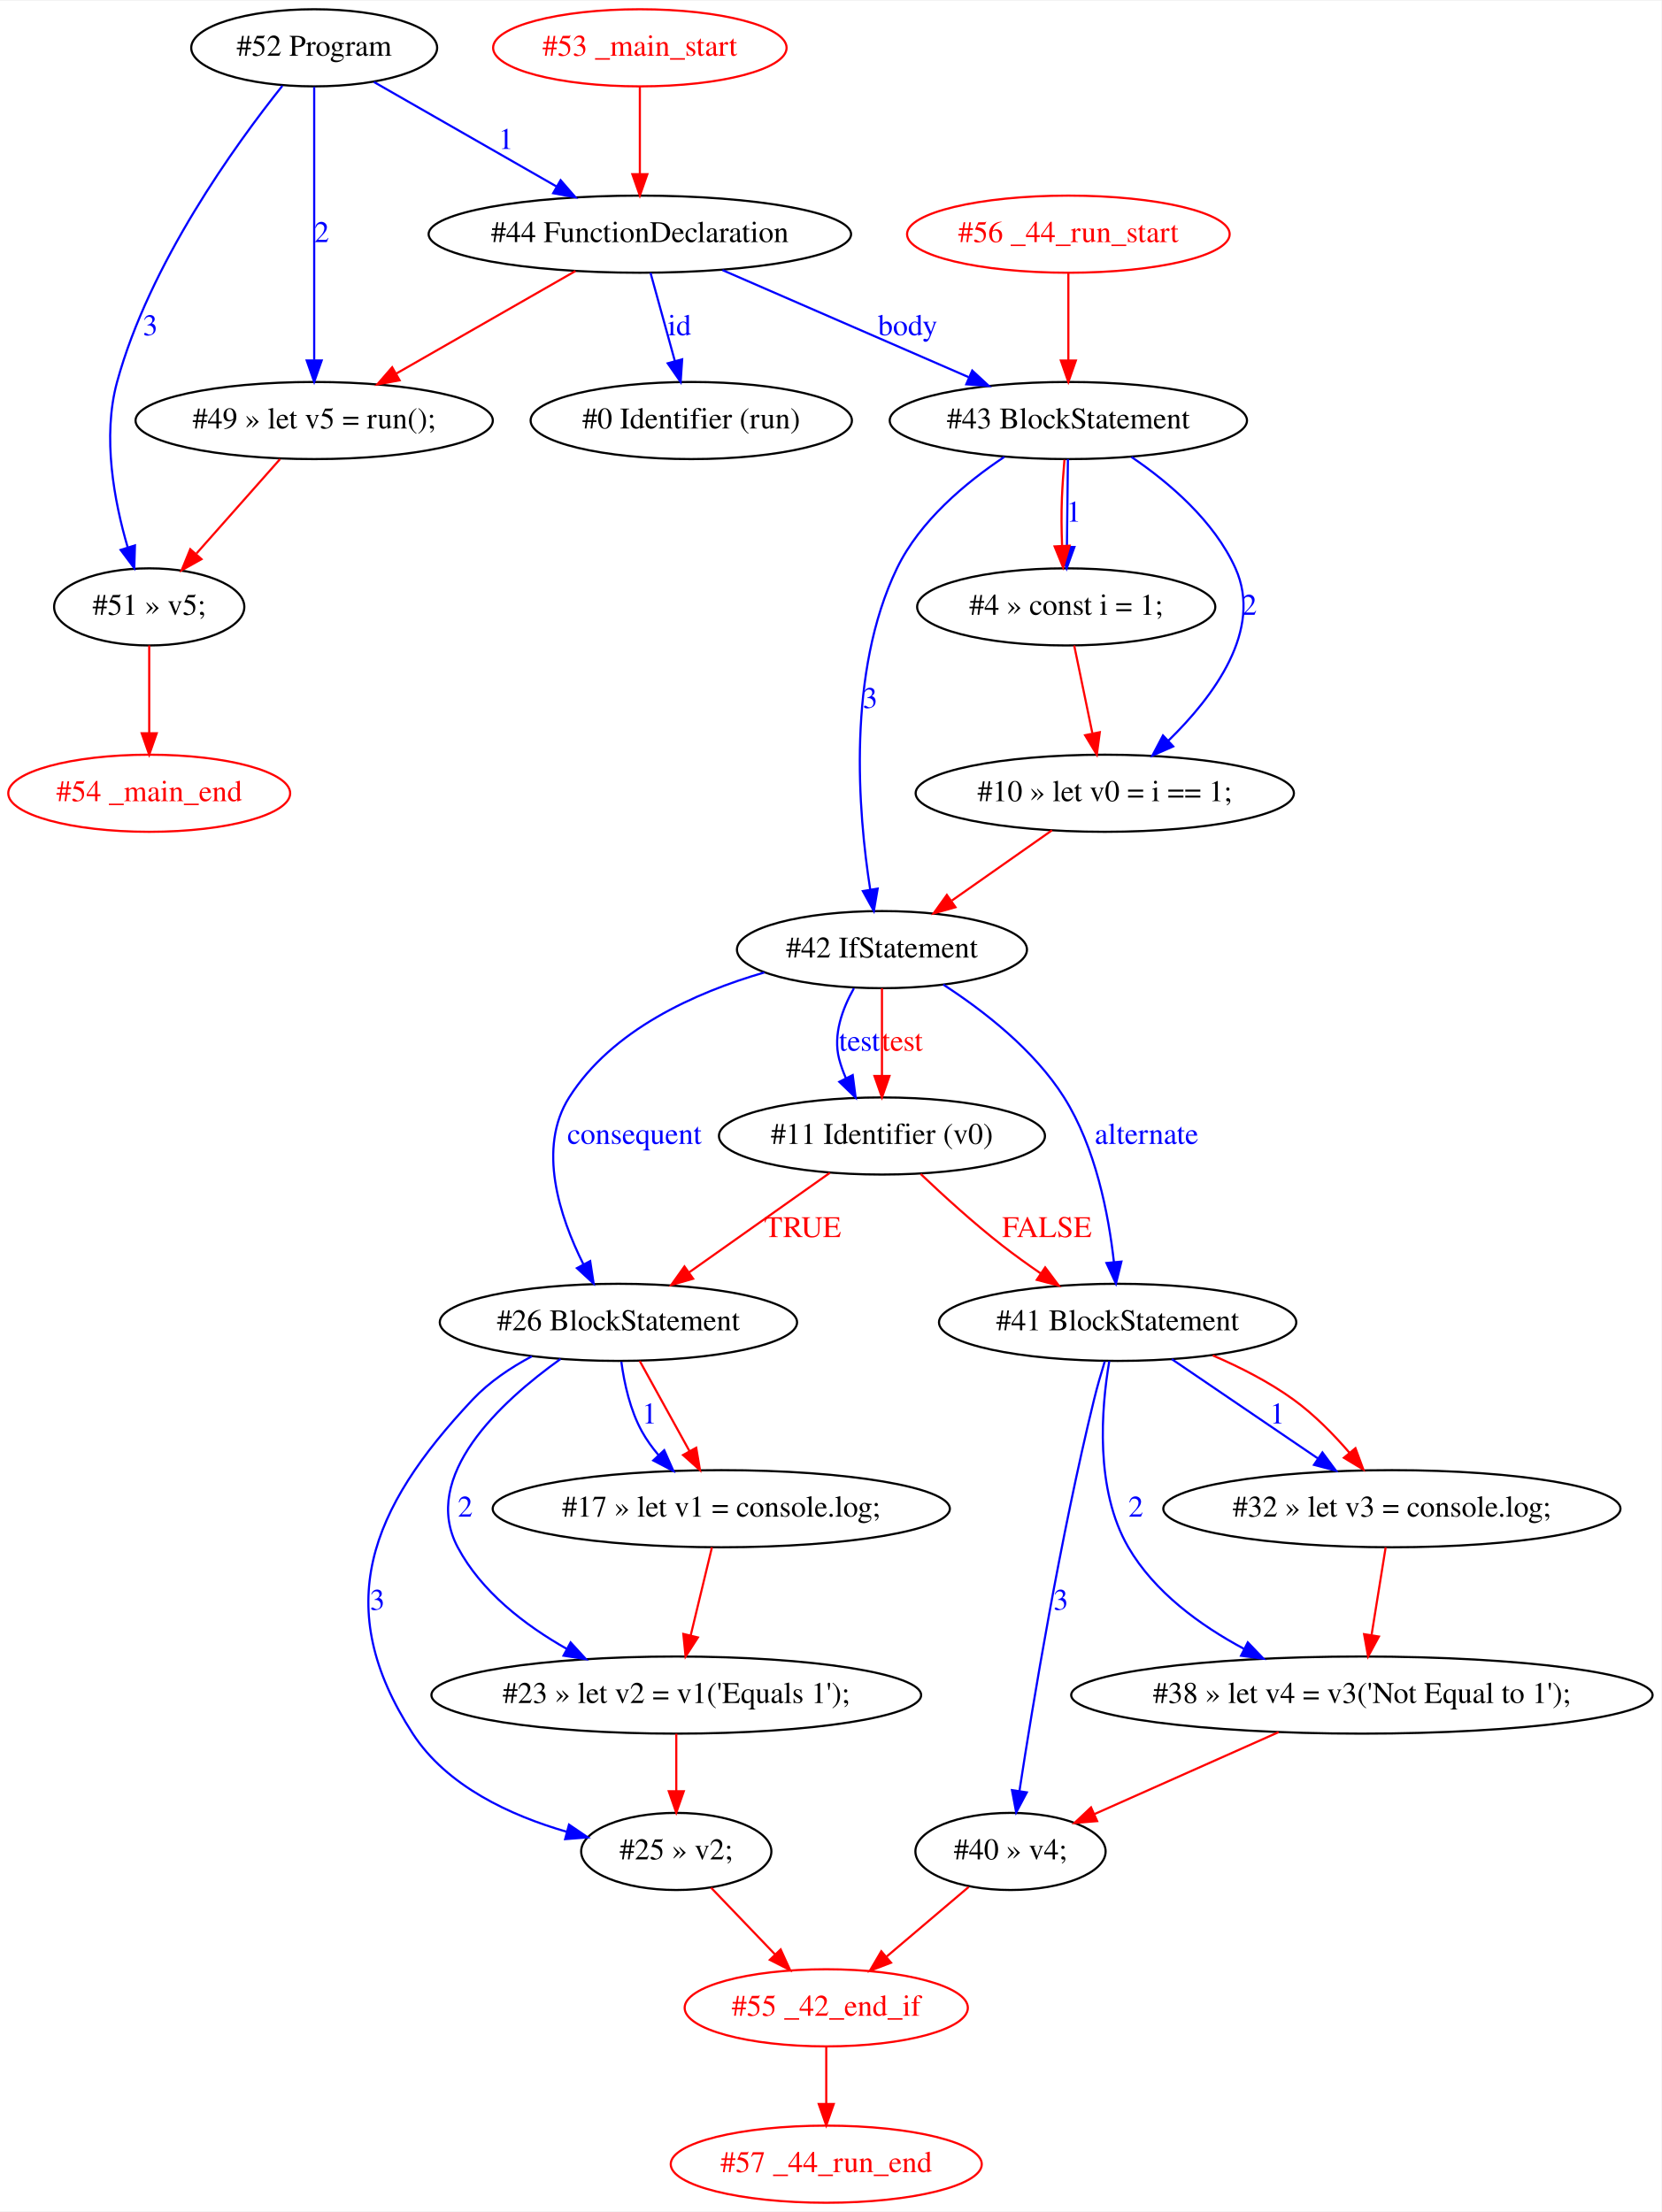
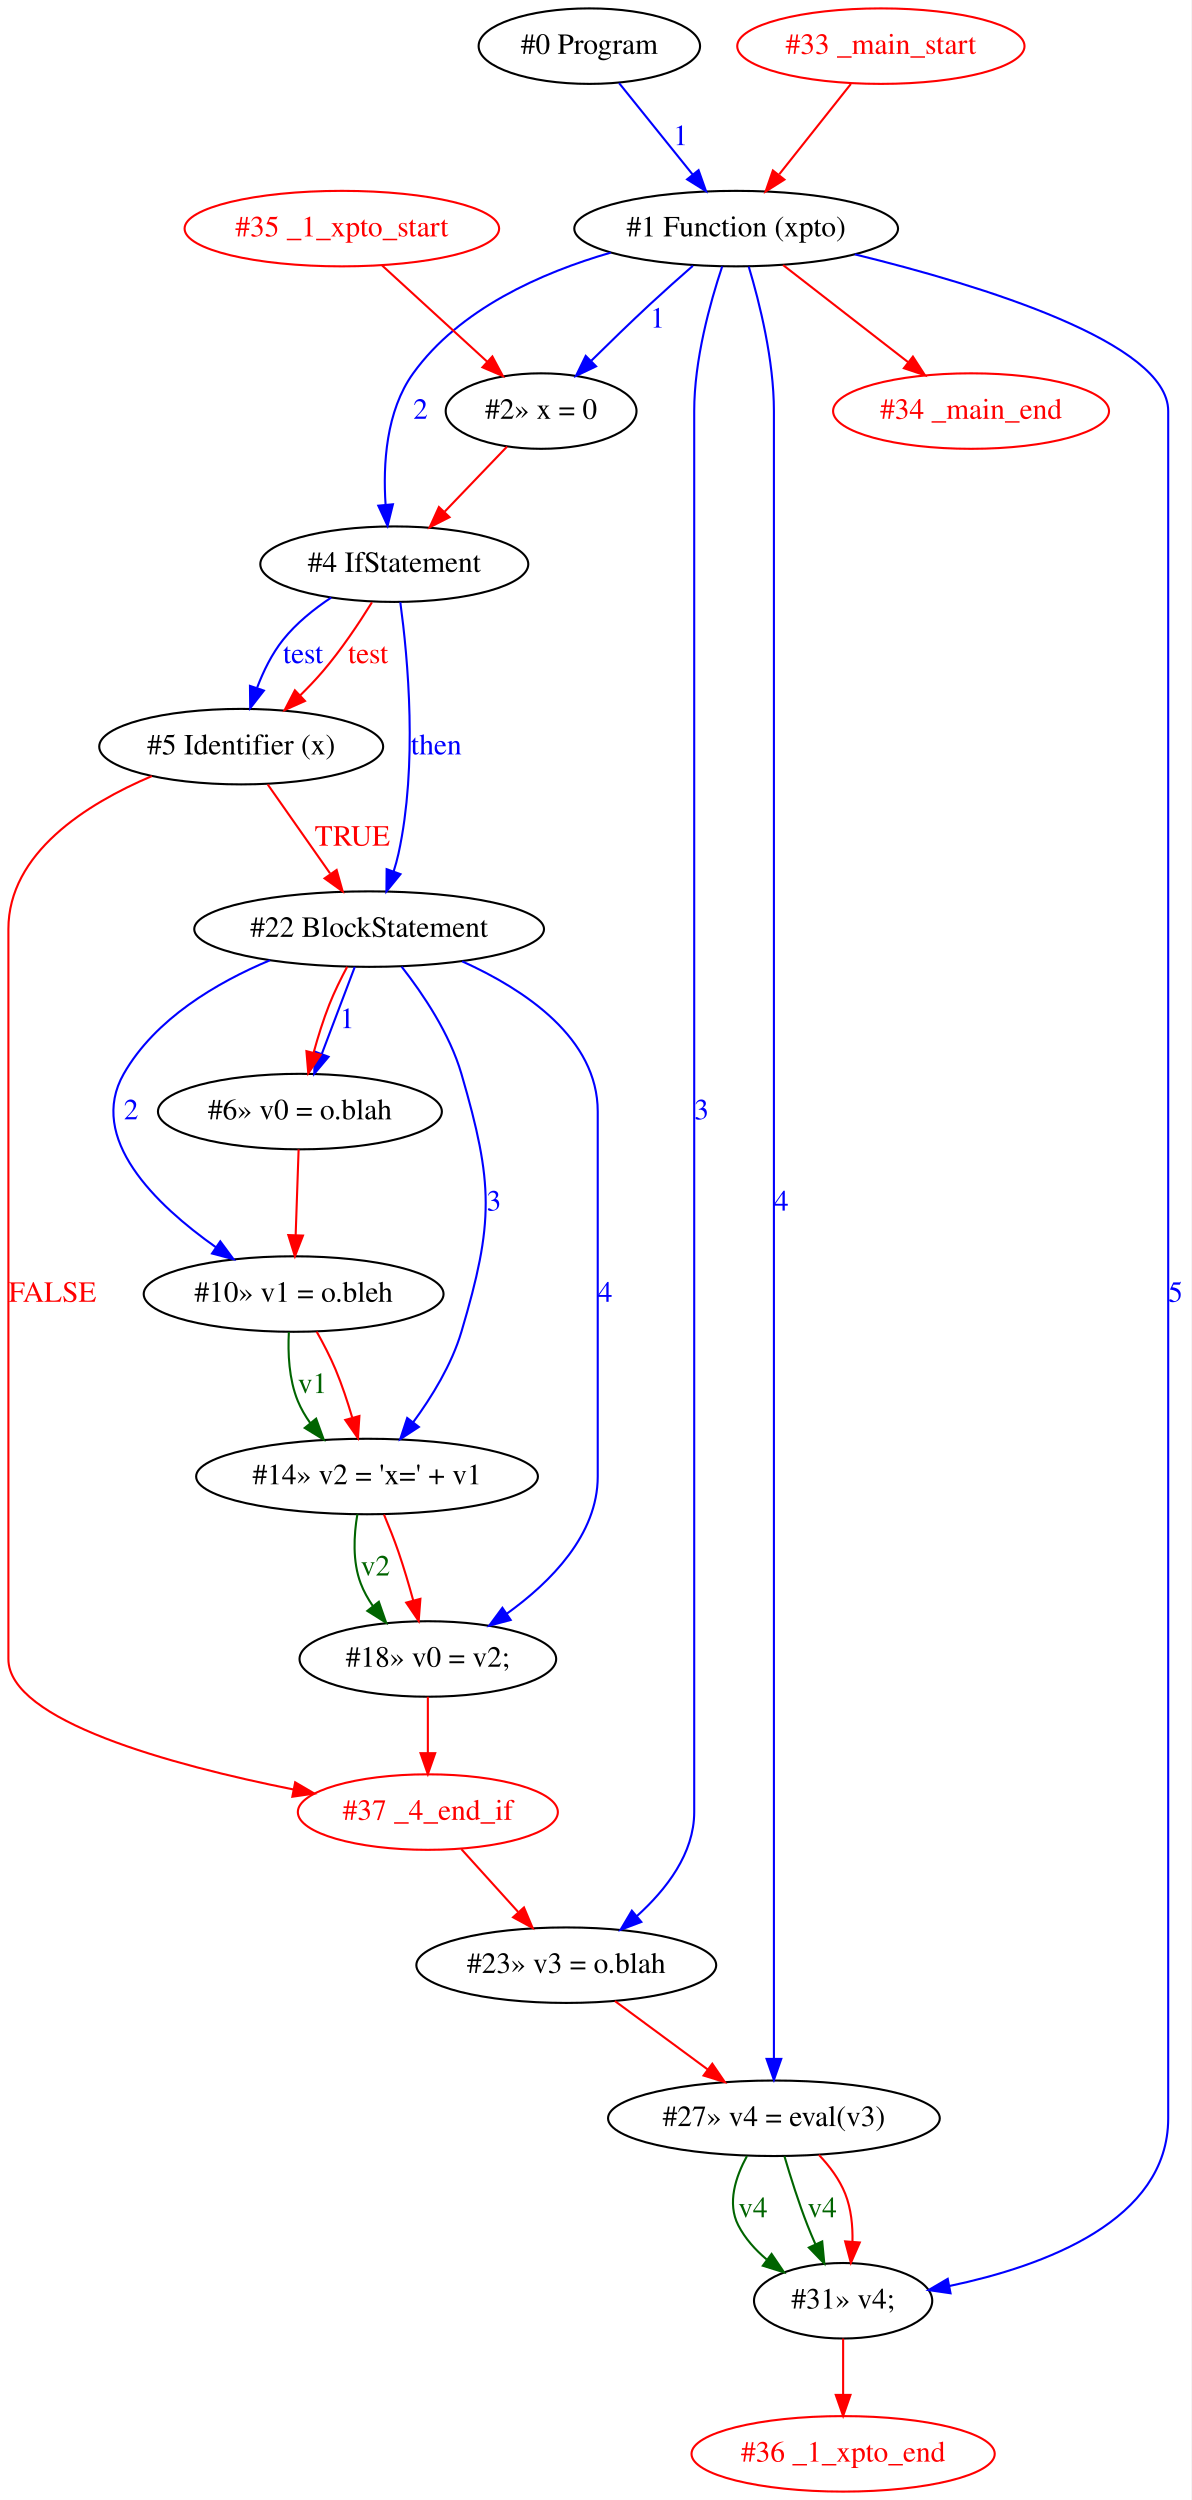
- <svg xmlns="http://www.w3.org/2000/svg" width="775pt" height="1032pt" viewBox="0.00 0.00 775.48 1032.00">
-   <g id="graph0" class="graph" transform="scale(1 1) rotate(0) translate(4 1028)">
-     <polygon fill="#ffffff" stroke="transparent" points="-4,4 -4,-1028 771.482,-1028 771.482,4 -4,4" />
+ <svg xmlns="http://www.w3.org/2000/svg" width="568pt" height="1192pt" viewBox="0.00 0.00 568.00 1192.00">
+   <g id="graph0" class="graph" transform="scale(1 1) rotate(0) translate(4 1188)">
+     <polygon fill="#ffffff" stroke="transparent" points="-4,4 -4,-1188 564,-1188 564,4 -4,4" />
    <g id="node1" class="node">
-       <ellipse fill="none" stroke="#000000" cx="142.644" cy="-1006" rx="57.391" ry="18" />
-       <text text-anchor="middle" x="142.644" y="-1002.3" font-family="Times,serif" font-size="14.00" fill="#000000">#52 Program</text>
+       <ellipse fill="none" stroke="#000000" cx="277" cy="-1166" rx="52.791" ry="18" />
+       <text text-anchor="middle" x="277" y="-1162.3" font-family="Times,serif" font-size="14.00" fill="#000000">#0 Program</text>
    </g>
    <g id="node2" class="node">
-       <ellipse fill="none" stroke="#000000" cx="294.644" cy="-919" rx="98.583" ry="18" />
-       <text text-anchor="middle" x="294.644" y="-915.3" font-family="Times,serif" font-size="14.00" fill="#000000">#44 FunctionDeclaration</text>
+       <ellipse fill="none" stroke="#000000" cx="347" cy="-1079" rx="77.187" ry="18" />
+       <text text-anchor="middle" x="347" y="-1075.3" font-family="Times,serif" font-size="14.00" fill="#000000">#1 Function (xpto)</text>
    </g>
    <g id="edge1" class="edge">
-       <path fill="none" stroke="#0000ff" d="M170.523,-990.043C194.471,-976.336 229.246,-956.432 255.899,-941.176" />
-       <polygon fill="#0000ff" stroke="#0000ff" points="257.659,-944.202 264.6,-936.197 254.182,-938.126 257.659,-944.202" />
-       <text text-anchor="middle" x="232.144" y="-958.8" font-family="Times,serif" font-size="14.00" fill="#0000ff">1</text>
+       <path fill="none" stroke="#0000ff" d="M291.166,-1148.394C301.251,-1135.86 314.965,-1118.815 326.278,-1104.755" />
+       <polygon fill="#0000ff" stroke="#0000ff" points="329.073,-1106.863 332.615,-1096.878 323.62,-1102.475 329.073,-1106.863" />
+       <text text-anchor="middle" x="320.5" y="-1118.8" font-family="Times,serif" font-size="14.00" fill="#0000ff">1</text>
+     </g>
+     <g id="node5" class="node">
+       <ellipse fill="none" stroke="#000000" cx="254" cy="-992" rx="45.492" ry="18" />
+       <text text-anchor="middle" x="254" y="-988.3" font-family="Times,serif" font-size="14.00" fill="#000000">#2» x = 0</text>
+     </g>
+     <g id="edge4" class="edge">
+       <path fill="none" stroke="#0000ff" d="M326.365,-1061.274C319.788,-1055.52 312.526,-1049.057 306,-1043 296.681,-1034.351 286.661,-1024.629 277.927,-1016.01" />
+       <polygon fill="#0000ff" stroke="#0000ff" points="280.199,-1013.333 270.634,-1008.775 275.269,-1018.303 280.199,-1013.333" />
+       <text text-anchor="middle" x="309.5" y="-1031.8" font-family="Times,serif" font-size="14.00" fill="#0000ff">1</text>
+     </g>
+     <g id="node6" class="node">
+       <ellipse fill="none" stroke="#000000" cx="184" cy="-919" rx="63.889" ry="18" />
+       <text text-anchor="middle" x="184" y="-915.3" font-family="Times,serif" font-size="14.00" fill="#000000">#4 IfStatement</text>
+     </g>
+     <g id="edge5" class="edge">
+       <path fill="none" stroke="#0000ff" d="M287.208,-1067.548C254.016,-1057.95 215.084,-1040.669 193,-1010 180.085,-992.064 178.555,-966.723 179.847,-947.336" />
+       <polygon fill="#0000ff" stroke="#0000ff" points="183.343,-947.548 180.801,-937.263 176.374,-946.889 183.343,-947.548" />
+       <text text-anchor="middle" x="196.5" y="-988.3" font-family="Times,serif" font-size="14.00" fill="#0000ff">2</text>
+     </g>
+     <g id="node7" class="node">
+       <ellipse fill="none" stroke="#000000" cx="266" cy="-251" rx="71.487" ry="18" />
+       <text text-anchor="middle" x="266" y="-247.3" font-family="Times,serif" font-size="14.00" fill="#000000">#23» v3 = o.blah</text>
+     </g>
+     <g id="edge6" class="edge">
+       <path fill="none" stroke="#0000ff" d="M340.34,-1060.947C334.522,-1043.541 327,-1016.332 327,-992 327,-992 327,-992 327,-324 327,-304.351 313.826,-287.199 299.723,-274.467" />
+       <polygon fill="#0000ff" stroke="#0000ff" points="301.775,-271.62 291.87,-267.861 297.269,-276.976 301.775,-271.62" />
+       <text text-anchor="middle" x="330.5" y="-654.3" font-family="Times,serif" font-size="14.00" fill="#0000ff">3</text>
+     </g>
+     <g id="node8" class="node">
+       <ellipse fill="none" stroke="#000000" cx="365" cy="-178" rx="79.087" ry="18" />
+       <text text-anchor="middle" x="365" y="-174.3" font-family="Times,serif" font-size="14.00" fill="#000000">#27» v4 = eval(v3)</text>
+     </g>
+     <g id="edge7" class="edge">
+       <path fill="none" stroke="#0000ff" d="M352.994,-1060.895C358.23,-1043.451 365,-1016.216 365,-992 365,-992 365,-992 365,-251 365,-236.3 365,-219.934 365,-206.43" />
+       <polygon fill="#0000ff" stroke="#0000ff" points="368.5,-206.3 365,-196.3 361.5,-206.3 368.5,-206.3" />
+       <text text-anchor="middle" x="368.5" y="-610.8" font-family="Times,serif" font-size="14.00" fill="#0000ff">4</text>
+     </g>
+     <g id="node9" class="node">
+       <ellipse fill="none" stroke="#000000" cx="398" cy="-91" rx="42.494" ry="18" />
+       <text text-anchor="middle" x="398" y="-87.3" font-family="Times,serif" font-size="14.00" fill="#000000">#31» v4;</text>
+     </g>
+     <g id="edge8" class="edge">
+       <path fill="none" stroke="#0000ff" d="M403.563,-1066.721C464.547,-1051.807 553,-1024.562 553,-992 553,-992 553,-992 553,-178 553,-129.228 493.922,-107.517 448.713,-98.043" />
+       <polygon fill="#0000ff" stroke="#0000ff" points="449.209,-94.574 438.724,-96.097 447.87,-101.445 449.209,-94.574" />
+       <text text-anchor="middle" x="556.5" y="-567.3" font-family="Times,serif" font-size="14.00" fill="#0000ff">5</text>
+     </g>
+     <g id="node10" class="node">
+       <ellipse fill="none" stroke="#ff0000" cx="459" cy="-992" rx="65.789" ry="18" />
+       <text text-anchor="middle" x="459" y="-988.3" font-family="Times,serif" font-size="14.00" fill="#ff0000">#34 _main_end</text>
+     </g>
+     <g id="edge9" class="edge">
+       <path fill="none" stroke="#ff0000" d="M369.396,-1061.603C386.523,-1048.299 410.305,-1029.826 429.064,-1015.254" />
+       <polygon fill="#ff0000" stroke="#ff0000" points="431.275,-1017.969 437.025,-1009.07 426.98,-1012.441 431.275,-1017.969" />
    </g>
    <g id="node3" class="node">
-       <ellipse fill="none" stroke="#000000" cx="142.644" cy="-832" rx="83.386" ry="18" />
-       <text text-anchor="middle" x="142.644" y="-828.3" font-family="Times,serif" font-size="14.00" fill="#000000">#49 » let v5 = run();</text>
+       <ellipse fill="none" stroke="#ff0000" cx="416" cy="-1166" rx="68.489" ry="18" />
+       <text text-anchor="middle" x="416" y="-1162.3" font-family="Times,serif" font-size="14.00" fill="#ff0000">#33 _main_start</text>
    </g>
    <g id="edge2" class="edge">
-       <path fill="none" stroke="#0000ff" d="M142.644,-987.708C142.644,-957.344 142.644,-896.323 142.644,-860.346" />
-       <polygon fill="#0000ff" stroke="#0000ff" points="146.144,-860.047 142.644,-850.047 139.144,-860.047 146.144,-860.047" />
-       <text text-anchor="middle" x="146.144" y="-915.3" font-family="Times,serif" font-size="14.00" fill="#0000ff">2</text>
+       <path fill="none" stroke="#ff0000" d="M401.703,-1147.974C391.831,-1135.526 378.551,-1118.782 367.548,-1104.909" />
+       <polygon fill="#ff0000" stroke="#ff0000" points="369.999,-1102.366 361.042,-1096.706 364.514,-1106.716 369.999,-1102.366" />
    </g>
    <g id="node4" class="node">
-       <ellipse fill="none" stroke="#000000" cx="65.644" cy="-745" rx="44.393" ry="18" />
-       <text text-anchor="middle" x="65.644" y="-741.3" font-family="Times,serif" font-size="14.00" fill="#000000">#51 » v5;</text>
+       <ellipse fill="none" stroke="#ff0000" cx="159" cy="-1079" rx="74.987" ry="18" />
+       <text text-anchor="middle" x="159" y="-1075.3" font-family="Times,serif" font-size="14.00" fill="#ff0000">#35 _1_xpto_start</text>
    </g>
    <g id="edge3" class="edge">
-       <path fill="none" stroke="#0000ff" d="M127.803,-988.27C105.854,-960.763 65.71,-905.206 50.644,-850 43.645,-824.352 49.311,-794.238 55.583,-772.852" />
-       <polygon fill="#0000ff" stroke="#0000ff" points="58.985,-773.702 58.658,-763.112 52.31,-771.594 58.985,-773.702" />
-       <text text-anchor="middle" x="66.144" y="-871.8" font-family="Times,serif" font-size="14.00" fill="#0000ff">3</text>
-     </g>
-     <g id="edge8" class="edge">
-       <path fill="none" stroke="#ff0000" d="M264.614,-901.812C240.622,-888.079 206.84,-868.744 180.91,-853.902" />
-       <polygon fill="#ff0000" stroke="#ff0000" points="182.512,-850.787 172.095,-848.857 179.035,-856.862 182.512,-850.787" />
-     </g>
-     <g id="node7" class="node">
-       <ellipse fill="none" stroke="#000000" cx="494.644" cy="-832" rx="83.386" ry="18" />
-       <text text-anchor="middle" x="494.644" y="-828.3" font-family="Times,serif" font-size="14.00" fill="#000000">#43 BlockStatement</text>
-     </g>
-     <g id="edge7" class="edge">
-       <path fill="none" stroke="#0000ff" d="M333.206,-902.226C365.993,-887.963 413.166,-867.443 448.059,-852.264" />
-       <polygon fill="#0000ff" stroke="#0000ff" points="449.779,-855.333 457.553,-848.135 446.987,-848.914 449.779,-855.333" />
-       <text text-anchor="middle" x="419.644" y="-871.8" font-family="Times,serif" font-size="14.00" fill="#0000ff">body</text>
-     </g>
-     <g id="node8" class="node">
-       <ellipse fill="none" stroke="#000000" cx="318.644" cy="-832" rx="74.987" ry="18" />
-       <text text-anchor="middle" x="318.644" y="-828.3" font-family="Times,serif" font-size="14.00" fill="#000000">#0 Identifier (run)</text>
-     </g>
-     <g id="edge6" class="edge">
-       <path fill="none" stroke="#0000ff" d="M299.617,-900.973C302.899,-889.075 307.265,-873.251 310.986,-859.761" />
-       <polygon fill="#0000ff" stroke="#0000ff" points="314.392,-860.574 313.678,-850.003 307.644,-858.712 314.392,-860.574" />
-       <text text-anchor="middle" x="313.144" y="-871.8" font-family="Times,serif" font-size="14.00" fill="#0000ff">id</text>
-     </g>
-     <g id="edge9" class="edge">
-       <path fill="none" stroke="#ff0000" d="M126.69,-813.973C115.422,-801.242 100.176,-784.016 87.739,-769.964" />
-       <polygon fill="#ff0000" stroke="#ff0000" points="90.041,-767.284 80.792,-762.115 84.799,-771.923 90.041,-767.284" />
-     </g>
-     <g id="node9" class="node">
-       <ellipse fill="none" stroke="#ff0000" cx="65.644" cy="-658" rx="65.789" ry="18" />
-       <text text-anchor="middle" x="65.644" y="-654.3" font-family="Times,serif" font-size="14.00" fill="#ff0000">#54 _main_end</text>
+       <path fill="none" stroke="#ff0000" d="M178.225,-1061.394C192.668,-1048.167 212.597,-1029.917 228.391,-1015.452" />
+       <polygon fill="#ff0000" stroke="#ff0000" points="230.76,-1018.029 235.771,-1008.694 226.032,-1012.867 230.76,-1018.029" />
    </g>
    <g id="edge10" class="edge">
-       <path fill="none" stroke="#ff0000" d="M65.644,-726.973C65.644,-715.192 65.644,-699.561 65.644,-686.158" />
-       <polygon fill="#ff0000" stroke="#ff0000" points="69.144,-686.003 65.644,-676.003 62.144,-686.003 69.144,-686.003" />
-     </g>
-     <g id="node5" class="node">
-       <ellipse fill="none" stroke="#ff0000" cx="294.644" cy="-1006" rx="68.489" ry="18" />
-       <text text-anchor="middle" x="294.644" y="-1002.3" font-family="Times,serif" font-size="14.00" fill="#ff0000">#53 _main_start</text>
-     </g>
-     <g id="edge4" class="edge">
-       <path fill="none" stroke="#ff0000" d="M294.644,-987.973C294.644,-976.192 294.644,-960.561 294.644,-947.158" />
-       <polygon fill="#ff0000" stroke="#ff0000" points="298.144,-947.003 294.644,-937.003 291.144,-947.003 298.144,-947.003" />
-     </g>
-     <g id="node6" class="node">
-       <ellipse fill="none" stroke="#ff0000" cx="494.644" cy="-919" rx="75.287" ry="18" />
-       <text text-anchor="middle" x="494.644" y="-915.3" font-family="Times,serif" font-size="14.00" fill="#ff0000">#56 _44_run_start</text>
-     </g>
-     <g id="edge5" class="edge">
-       <path fill="none" stroke="#ff0000" d="M494.644,-900.973C494.644,-889.192 494.644,-873.561 494.644,-860.158" />
-       <polygon fill="#ff0000" stroke="#ff0000" points="498.144,-860.003 494.644,-850.003 491.144,-860.003 498.144,-860.003" />
-     </g>
-     <g id="node10" class="node">
-       <ellipse fill="none" stroke="#000000" cx="493.644" cy="-745" rx="69.588" ry="18" />
-       <text text-anchor="middle" x="493.644" y="-741.3" font-family="Times,serif" font-size="14.00" fill="#000000">#4 » const i = 1;</text>
+       <path fill="none" stroke="#ff0000" d="M237.765,-975.069C228.946,-965.872 217.871,-954.323 208.068,-944.1" />
+       <polygon fill="#ff0000" stroke="#ff0000" points="210.326,-941.397 200.878,-936.601 205.273,-946.242 210.326,-941.397" />
+     </g>
+     <g id="node11" class="node">
+       <ellipse fill="none" stroke="#000000" cx="111" cy="-832" rx="67.688" ry="18" />
+       <text text-anchor="middle" x="111" y="-828.3" font-family="Times,serif" font-size="14.00" fill="#000000">#5 Identifier (x)</text>
    </g>
    <g id="edge11" class="edge">
-       <path fill="none" stroke="#0000ff" d="M494.437,-813.973C494.302,-802.192 494.122,-786.561 493.968,-773.158" />
-       <polygon fill="#0000ff" stroke="#0000ff" points="497.466,-772.962 493.851,-763.003 490.466,-773.043 497.466,-772.962" />
-       <text text-anchor="middle" x="497.144" y="-784.8" font-family="Times,serif" font-size="14.00" fill="#0000ff">1</text>
+       <path fill="none" stroke="#0000ff" d="M153.927,-903.087C145.653,-897.594 137.248,-890.822 131,-883 125.658,-876.312 121.6,-868.023 118.584,-860.085" />
+       <polygon fill="#0000ff" stroke="#0000ff" points="121.818,-858.721 115.302,-850.366 115.186,-860.96 121.818,-858.721" />
+       <text text-anchor="middle" x="140.5" y="-871.8" font-family="Times,serif" font-size="14.00" fill="#0000ff">test</text>
+     </g>
+     <g id="edge13" class="edge">
+       <path fill="none" stroke="#ff0000" d="M173.337,-900.791C167.079,-890.711 158.706,-878.197 150,-868 146.646,-864.071 142.89,-860.137 139.07,-856.388" />
+       <polygon fill="#ff0000" stroke="#ff0000" points="141.405,-853.779 131.732,-849.456 136.598,-858.867 141.405,-853.779" />
+       <text text-anchor="middle" x="171.5" y="-871.8" font-family="Times,serif" font-size="14.00" fill="#ff0000">test</text>
+     </g>
+     <g id="node12" class="node">
+       <ellipse fill="none" stroke="#000000" cx="172" cy="-745" rx="83.386" ry="18" />
+       <text text-anchor="middle" x="172" y="-741.3" font-family="Times,serif" font-size="14.00" fill="#000000">#22 BlockStatement</text>
+     </g>
+     <g id="edge12" class="edge">
+       <path fill="none" stroke="#0000ff" d="M186.865,-900.873C190.493,-874.24 195.232,-823.13 186,-781 185.381,-778.175 184.573,-775.28 183.658,-772.419" />
+       <polygon fill="#0000ff" stroke="#0000ff" points="186.936,-771.192 180.249,-762.974 180.352,-773.568 186.936,-771.192" />
+       <text text-anchor="middle" x="204" y="-828.3" font-family="Times,serif" font-size="14.00" fill="#0000ff">then</text>
    </g>
    <g id="edge14" class="edge">
-       <path fill="none" stroke="#ff0000" d="M492.823,-813.704C492.339,-808.036 491.884,-801.765 491.644,-796 491.342,-788.743 491.439,-780.905 491.709,-773.601" />
-       <polygon fill="#ff0000" stroke="#ff0000" points="495.215,-773.572 492.205,-763.414 488.223,-773.232 495.215,-773.572" />
-     </g>
-     <g id="node11" class="node">
-       <ellipse fill="none" stroke="#000000" cx="511.644" cy="-658" rx="88.284" ry="18" />
-       <text text-anchor="middle" x="511.644" y="-654.3" font-family="Times,serif" font-size="14.00" fill="#000000">#10 » let v0 = i == 1;</text>
-     </g>
-     <g id="edge12" class="edge">
-       <path fill="none" stroke="#0000ff" d="M524.124,-814.974C541.789,-802.958 562.693,-785.089 572.644,-763 585.58,-734.285 562.647,-703.328 541.302,-682.524" />
-       <polygon fill="#0000ff" stroke="#0000ff" points="543.582,-679.865 533.88,-675.609 538.811,-684.986 543.582,-679.865" />
-       <text text-anchor="middle" x="579.144" y="-741.3" font-family="Times,serif" font-size="14.00" fill="#0000ff">2</text>
-     </g>
-     <g id="node12" class="node">
-       <ellipse fill="none" stroke="#000000" cx="407.644" cy="-585" rx="67.688" ry="18" />
-       <text text-anchor="middle" x="407.644" y="-581.3" font-family="Times,serif" font-size="14.00" fill="#000000">#42 IfStatement</text>
-     </g>
-     <g id="edge13" class="edge">
-       <path fill="none" stroke="#0000ff" d="M464.726,-815.008C446.735,-803.006 425.317,-785.139 414.644,-763 391.237,-714.444 396.458,-649.495 402.175,-612.983" />
-       <polygon fill="#0000ff" stroke="#0000ff" points="405.639,-613.488 403.856,-603.045 398.737,-612.321 405.639,-613.488" />
-       <text text-anchor="middle" x="402.144" y="-697.8" font-family="Times,serif" font-size="14.00" fill="#0000ff">3</text>
+       <path fill="none" stroke="#ff0000" d="M289.211,-233.885C302.397,-224.162 319.089,-211.854 333.45,-201.264" />
+       <polygon fill="#ff0000" stroke="#ff0000" points="335.62,-204.013 341.591,-195.261 331.466,-198.379 335.62,-204.013" />
    </g>
    <g id="edge15" class="edge">
-       <path fill="none" stroke="#ff0000" d="M497.374,-726.973C499.811,-715.192 503.045,-699.561 505.818,-686.158" />
-       <polygon fill="#ff0000" stroke="#ff0000" points="509.321,-686.505 507.919,-676.003 502.466,-685.087 509.321,-686.505" />
+       <path fill="none" stroke="#ff0000" d="M386.453,-160.547C391.535,-155.187 396.269,-148.87 399,-142 401.834,-134.871 402.636,-126.728 402.456,-119.072" />
+       <polygon fill="#ff0000" stroke="#ff0000" points="405.944,-118.784 401.701,-109.076 398.964,-119.311 405.944,-118.784" />
    </g>
    <g id="edge16" class="edge">
-       <path fill="none" stroke="#ff0000" d="M486.998,-640.7C473.039,-630.902 455.403,-618.523 440.305,-607.925" />
-       <polygon fill="#ff0000" stroke="#ff0000" points="441.951,-604.804 431.755,-601.924 437.929,-610.534 441.951,-604.804" />
+       <path fill="none" stroke="#006400" d="M352.153,-160C346.673,-149.985 342.639,-137.466 348,-127 351.211,-120.732 356.078,-115.306 361.536,-110.705" />
+       <polygon fill="#006400" stroke="#006400" points="363.887,-113.319 369.833,-104.551 359.716,-107.697 363.887,-113.319" />
+       <text text-anchor="middle" x="355" y="-130.8" font-family="Times,serif" font-size="14.00" fill="#006400">v4</text>
+     </g>
+     <g id="edge17" class="edge">
+       <path fill="none" stroke="#006400" d="M370.034,-159.853C372.926,-150.018 376.811,-137.717 381,-127 382.146,-124.069 383.421,-121.042 384.745,-118.045" />
+       <polygon fill="#006400" stroke="#006400" points="388.029,-119.281 389.034,-108.733 381.671,-116.352 388.029,-119.281" />
+       <text text-anchor="middle" x="388" y="-130.8" font-family="Times,serif" font-size="14.00" fill="#006400">v4</text>
    </g>
    <g id="node13" class="node">
-       <ellipse fill="none" stroke="#000000" cx="407.644" cy="-498" rx="76.087" ry="18" />
-       <text text-anchor="middle" x="407.644" y="-494.3" font-family="Times,serif" font-size="14.00" fill="#000000">#11 Identifier (v0)</text>
-     </g>
-     <g id="edge17" class="edge">
-       <path fill="none" stroke="#0000ff" d="M394.549,-566.941C389.139,-557.341 384.734,-545.232 387.644,-534 388.426,-530.983 389.522,-527.949 390.801,-524.992" />
-       <polygon fill="#0000ff" stroke="#0000ff" points="393.996,-526.43 395.358,-515.923 387.741,-523.287 393.996,-526.43" />
-       <text text-anchor="middle" x="397.144" y="-537.8" font-family="Times,serif" font-size="14.00" fill="#0000ff">test</text>
+       <ellipse fill="none" stroke="#ff0000" cx="398" cy="-18" rx="72.287" ry="18" />
+       <text text-anchor="middle" x="398" y="-14.3" font-family="Times,serif" font-size="14.00" fill="#ff0000">#36 _1_xpto_end</text>
+     </g>
+     <g id="edge18" class="edge">
+       <path fill="none" stroke="#ff0000" d="M398,-72.955C398,-64.883 398,-55.176 398,-46.182" />
+       <polygon fill="#ff0000" stroke="#ff0000" points="401.5,-46.09 398,-36.09 394.5,-46.09 401.5,-46.09" />
+     </g>
+     <g id="edge19" class="edge">
+       <path fill="none" stroke="#ff0000" d="M123.639,-813.973C132.227,-801.725 143.732,-785.317 153.366,-771.577" />
+       <polygon fill="#ff0000" stroke="#ff0000" points="156.502,-773.201 159.377,-763.003 150.77,-769.182 156.502,-773.201" />
+       <text text-anchor="middle" x="164" y="-784.8" font-family="Times,serif" font-size="14.00" fill="#ff0000">TRUE</text>
+     </g>
+     <g id="node14" class="node">
+       <ellipse fill="none" stroke="#ff0000" cx="200" cy="-324" rx="61.99" ry="18" />
+       <text text-anchor="middle" x="200" y="-320.3" font-family="Times,serif" font-size="14.00" fill="#ff0000">#37 _4_end_if</text>
    </g>
    <g id="edge20" class="edge">
-       <path fill="none" stroke="#ff0000" d="M407.644,-566.973C407.644,-555.192 407.644,-539.561 407.644,-526.158" />
-       <polygon fill="#ff0000" stroke="#ff0000" points="411.144,-526.003 407.644,-516.003 404.144,-526.003 411.144,-526.003" />
-       <text text-anchor="middle" x="417.144" y="-537.8" font-family="Times,serif" font-size="14.00" fill="#ff0000">test</text>
-     </g>
-     <g id="node14" class="node">
-       <ellipse fill="none" stroke="#000000" cx="284.644" cy="-411" rx="83.386" ry="18" />
-       <text text-anchor="middle" x="284.644" y="-407.3" font-family="Times,serif" font-size="14.00" fill="#000000">#26 BlockStatement</text>
-     </g>
-     <g id="edge18" class="edge">
-       <path fill="none" stroke="#0000ff" d="M352.738,-574.335C320.225,-564.893 281.597,-547.499 261.644,-516 246.702,-492.412 257.084,-460.528 268.291,-438.104" />
-       <polygon fill="#0000ff" stroke="#0000ff" points="271.462,-439.596 273.073,-429.124 265.284,-436.305 271.462,-439.596" />
-       <text text-anchor="middle" x="292.144" y="-494.3" font-family="Times,serif" font-size="14.00" fill="#0000ff">consequent</text>
+       <path fill="none" stroke="#ff0000" d="M68.402,-817.961C37.099,-804.653 0,-781.237 0,-745 0,-745 0,-745 0,-397 0,-367.562 77.428,-346.496 135.932,-334.78" />
+       <polygon fill="#ff0000" stroke="#ff0000" points="136.732,-338.19 145.877,-332.841 135.392,-331.319 136.732,-338.19" />
+       <text text-anchor="middle" x="21" y="-567.3" font-family="Times,serif" font-size="14.00" fill="#ff0000">FALSE</text>
    </g>
    <g id="node15" class="node">
-       <ellipse fill="none" stroke="#000000" cx="517.644" cy="-411" rx="83.386" ry="18" />
-       <text text-anchor="middle" x="517.644" y="-407.3" font-family="Times,serif" font-size="14.00" fill="#000000">#41 BlockStatement</text>
-     </g>
-     <g id="edge19" class="edge">
-       <path fill="none" stroke="#0000ff" d="M436.257,-568.677C455.047,-556.504 478.654,-538.187 492.644,-516 507.332,-492.707 513.395,-461.557 515.895,-439.245" />
-       <polygon fill="#0000ff" stroke="#0000ff" points="519.4,-439.361 516.859,-429.076 512.431,-438.701 519.4,-439.361" />
-       <text text-anchor="middle" x="531.144" y="-494.3" font-family="Times,serif" font-size="14.00" fill="#0000ff">alternate</text>
+       <ellipse fill="none" stroke="#000000" cx="139" cy="-658" rx="67.688" ry="18" />
+       <text text-anchor="middle" x="139" y="-654.3" font-family="Times,serif" font-size="14.00" fill="#000000">#6» v0 = o.blah</text>
    </g>
    <g id="edge21" class="edge">
-       <path fill="none" stroke="#ff0000" d="M383.343,-480.812C364.514,-467.493 338.233,-448.904 317.524,-434.256" />
-       <polygon fill="#ff0000" stroke="#ff0000" points="319.501,-431.368 309.315,-428.45 315.459,-437.083 319.501,-431.368" />
-       <text text-anchor="middle" x="370.644" y="-450.8" font-family="Times,serif" font-size="14.00" fill="#ff0000">TRUE</text>
+       <path fill="none" stroke="#0000ff" d="M165.162,-726.973C160.605,-714.958 154.529,-698.94 149.38,-685.365" />
+       <polygon fill="#0000ff" stroke="#0000ff" points="152.648,-684.112 145.829,-676.003 146.103,-686.595 152.648,-684.112" />
+       <text text-anchor="middle" x="161.5" y="-697.8" font-family="Times,serif" font-size="14.00" fill="#0000ff">1</text>
+     </g>
+     <g id="edge25" class="edge">
+       <path fill="none" stroke="#ff0000" d="M161.543,-727.05C158.519,-721.395 155.392,-715.046 153,-709 150.12,-701.722 147.606,-693.635 145.533,-686.086" />
+       <polygon fill="#ff0000" stroke="#ff0000" points="148.881,-685.055 142.987,-676.251 142.105,-686.809 148.881,-685.055" />
+     </g>
+     <g id="node16" class="node">
+       <ellipse fill="none" stroke="#000000" cx="136" cy="-571" rx="71.487" ry="18" />
+       <text text-anchor="middle" x="136" y="-567.3" font-family="Times,serif" font-size="14.00" fill="#000000">#10» v1 = o.bleh</text>
    </g>
    <g id="edge22" class="edge">
-       <path fill="none" stroke="#ff0000" d="M425.697,-480.273C436.382,-470.114 450.382,-457.364 463.644,-447 469.382,-442.516 475.663,-438.002 481.849,-433.759" />
-       <polygon fill="#ff0000" stroke="#ff0000" points="483.819,-436.652 490.165,-428.168 479.913,-430.843 483.819,-436.652" />
-       <text text-anchor="middle" x="484.644" y="-450.8" font-family="Times,serif" font-size="14.00" fill="#ff0000">FALSE</text>
-     </g>
-     <g id="node16" class="node">
-       <ellipse fill="none" stroke="#000000" cx="332.644" cy="-324" rx="106.681" ry="18" />
-       <text text-anchor="middle" x="332.644" y="-320.3" font-family="Times,serif" font-size="14.00" fill="#000000">#17 » let v1 = console.log;</text>
+       <path fill="none" stroke="#0000ff" d="M124.728,-730.158C99.221,-719.46 69.971,-702.21 55,-676 37.487,-645.341 70.027,-613.733 98.934,-593.316" />
+       <polygon fill="#0000ff" stroke="#0000ff" points="101.031,-596.123 107.337,-587.609 97.098,-590.332 101.031,-596.123" />
+       <text text-anchor="middle" x="58.5" y="-654.3" font-family="Times,serif" font-size="14.00" fill="#0000ff">2</text>
+     </g>
+     <g id="node17" class="node">
+       <ellipse fill="none" stroke="#000000" cx="171" cy="-484" rx="81.486" ry="18" />
+       <text text-anchor="middle" x="171" y="-480.3" font-family="Times,serif" font-size="14.00" fill="#000000">#14» v2 = 'x=' + v1</text>
    </g>
    <g id="edge23" class="edge">
-       <path fill="none" stroke="#0000ff" d="M285.995,-392.626C287.364,-382.495 290.115,-369.984 295.644,-360 297.745,-356.207 300.373,-352.562 303.253,-349.145" />
-       <polygon fill="#0000ff" stroke="#0000ff" points="306.02,-351.311 310.306,-341.621 300.913,-346.524 306.02,-351.311" />
-       <text text-anchor="middle" x="299.144" y="-363.8" font-family="Times,serif" font-size="14.00" fill="#0000ff">1</text>
+       <path fill="none" stroke="#0000ff" d="M187.484,-727.099C197.793,-713.941 210.43,-695.095 216,-676 231.309,-623.521 231.577,-605.4 216,-553 211.364,-537.406 201.964,-522.047 192.948,-509.793" />
+       <polygon fill="#0000ff" stroke="#0000ff" points="195.702,-507.633 186.831,-501.841 190.154,-511.901 195.702,-507.633" />
+       <text text-anchor="middle" x="231.5" y="-610.8" font-family="Times,serif" font-size="14.00" fill="#0000ff">3</text>
+     </g>
+     <g id="node18" class="node">
+       <ellipse fill="none" stroke="#000000" cx="200" cy="-397" rx="61.189" ry="18" />
+       <text text-anchor="middle" x="200" y="-393.3" font-family="Times,serif" font-size="14.00" fill="#000000">#18» v0 = v2;</text>
+     </g>
+     <g id="edge24" class="edge">
+       <path fill="none" stroke="#0000ff" d="M216.334,-729.634C246.512,-716.035 281,-692.866 281,-658 281,-658 281,-658 281,-484 281,-456.308 258.745,-433.743 237.566,-418.538" />
+       <polygon fill="#0000ff" stroke="#0000ff" points="239.48,-415.608 229.243,-412.878 235.543,-421.396 239.48,-415.608" />
+       <text text-anchor="middle" x="284.5" y="-567.3" font-family="Times,serif" font-size="14.00" fill="#0000ff">4</text>
    </g>
    <g id="edge26" class="edge">
-       <path fill="none" stroke="#ff0000" d="M294.59,-392.974C301.283,-380.842 310.228,-364.629 317.764,-350.97" />
-       <polygon fill="#ff0000" stroke="#ff0000" points="320.945,-352.45 322.711,-342.003 314.816,-349.068 320.945,-352.45" />
-     </g>
-     <g id="node17" class="node">
-       <ellipse fill="none" stroke="#000000" cx="311.644" cy="-237" rx="114.28" ry="18" />
-       <text text-anchor="middle" x="311.644" y="-233.3" font-family="Times,serif" font-size="14.00" fill="#000000">#23 » let v2 = v1('Equals 1');</text>
-     </g>
-     <g id="edge24" class="edge">
-       <path fill="none" stroke="#0000ff" d="M257.644,-393.913C229.588,-373.866 192.05,-339.143 209.644,-306 220.641,-285.285 240.943,-269.653 260.556,-258.552" />
-       <polygon fill="#0000ff" stroke="#0000ff" points="262.322,-261.576 269.483,-253.768 259.015,-255.406 262.322,-261.576" />
-       <text text-anchor="middle" x="213.144" y="-320.3" font-family="Times,serif" font-size="14.00" fill="#0000ff">2</text>
-     </g>
-     <g id="node18" class="node">
-       <ellipse fill="none" stroke="#000000" cx="311.644" cy="-164" rx="44.393" ry="18" />
-       <text text-anchor="middle" x="311.644" y="-160.3" font-family="Times,serif" font-size="14.00" fill="#000000">#25 » v2;</text>
-     </g>
-     <g id="edge25" class="edge">
-       <path fill="none" stroke="#0000ff" d="M244.22,-395.148C234.301,-389.854 224.336,-383.17 216.644,-375 168.358,-323.712 150.327,-278.108 188.644,-219 204.553,-194.459 234.261,-180.771 260.495,-173.188" />
-       <polygon fill="#0000ff" stroke="#0000ff" points="261.577,-176.521 270.343,-170.57 259.779,-169.756 261.577,-176.521" />
-       <text text-anchor="middle" x="172.144" y="-276.8" font-family="Times,serif" font-size="14.00" fill="#0000ff">3</text>
-     </g>
-     <g id="node19" class="node">
-       <ellipse fill="none" stroke="#000000" cx="645.644" cy="-324" rx="106.681" ry="18" />
-       <text text-anchor="middle" x="645.644" y="-320.3" font-family="Times,serif" font-size="14.00" fill="#000000">#32 » let v3 = console.log;</text>
+       <path fill="none" stroke="#ff0000" d="M215.977,-306.329C224.105,-297.339 234.13,-286.251 243.066,-276.367" />
+       <polygon fill="#ff0000" stroke="#ff0000" points="245.831,-278.527 249.942,-268.762 240.639,-273.832 245.831,-278.527" />
    </g>
    <g id="edge27" class="edge">
-       <path fill="none" stroke="#0000ff" d="M542.933,-393.812C562.399,-380.58 589.52,-362.147 611.005,-347.544" />
-       <polygon fill="#0000ff" stroke="#0000ff" points="613.226,-350.266 619.529,-341.75 609.291,-344.477 613.226,-350.266" />
-       <text text-anchor="middle" x="592.144" y="-363.8" font-family="Times,serif" font-size="14.00" fill="#0000ff">1</text>
+       <path fill="none" stroke="#ff0000" d="M138.378,-639.973C137.972,-628.192 137.433,-612.561 136.971,-599.158" />
+       <polygon fill="#ff0000" stroke="#ff0000" points="140.463,-598.877 136.621,-589.003 133.468,-599.118 140.463,-598.877" />
+     </g>
+     <g id="edge28" class="edge">
+       <path fill="none" stroke="#ff0000" d="M146.979,-553.077C150.162,-547.423 153.459,-541.067 156,-535 159.039,-527.743 161.718,-519.663 163.938,-512.114" />
+       <polygon fill="#ff0000" stroke="#ff0000" points="167.367,-512.847 166.674,-502.275 160.623,-510.972 167.367,-512.847" />
+     </g>
+     <g id="edge29" class="edge">
+       <path fill="none" stroke="#006400" d="M133.735,-552.889C133.198,-542.84 133.749,-530.324 138,-520 139.518,-516.313 141.592,-512.765 143.967,-509.431" />
+       <polygon fill="#006400" stroke="#006400" points="146.729,-511.581 150.343,-501.622 141.307,-507.154 146.729,-511.581" />
+       <text text-anchor="middle" x="145" y="-523.8" font-family="Times,serif" font-size="14.00" fill="#006400">v1</text>
    </g>
    <g id="edge30" class="edge">
-       <path fill="none" stroke="#ff0000" d="M562.054,-395.551C574.796,-390.072 588.299,-383.19 599.644,-375 609.266,-368.053 618.36,-358.799 625.881,-350.082" />
-       <polygon fill="#ff0000" stroke="#ff0000" points="628.636,-352.243 632.317,-342.308 623.244,-347.779 628.636,-352.243" />
-     </g>
-     <g id="node20" class="node">
-       <ellipse fill="none" stroke="#000000" cx="631.644" cy="-237" rx="135.676" ry="18" />
-       <text text-anchor="middle" x="631.644" y="-233.3" font-family="Times,serif" font-size="14.00" fill="#000000">#38 » let v4 = v3('Not Equal to 1');</text>
-     </g>
-     <g id="edge28" class="edge">
-       <path fill="none" stroke="#0000ff" d="M513.741,-392.881C509.99,-370.761 506.948,-332.973 522.644,-306 534.812,-285.091 556.116,-269.542 576.682,-258.553" />
-       <polygon fill="#0000ff" stroke="#0000ff" points="578.39,-261.611 585.731,-253.971 575.229,-255.366 578.39,-261.611" />
-       <text text-anchor="middle" x="526.144" y="-320.3" font-family="Times,serif" font-size="14.00" fill="#0000ff">2</text>
-     </g>
-     <g id="node21" class="node">
-       <ellipse fill="none" stroke="#000000" cx="467.644" cy="-164" rx="44.393" ry="18" />
-       <text text-anchor="middle" x="467.644" y="-160.3" font-family="Times,serif" font-size="14.00" fill="#000000">#40 » v4;</text>
-     </g>
-     <g id="edge29" class="edge">
-       <path fill="none" stroke="#0000ff" d="M511.642,-392.797C509.893,-387.133 508.071,-380.841 506.644,-375 490.815,-310.223 478.055,-232.87 471.81,-192.201" />
-       <polygon fill="#0000ff" stroke="#0000ff" points="475.255,-191.573 470.295,-182.211 468.334,-192.623 475.255,-191.573" />
-       <text text-anchor="middle" x="491.144" y="-276.8" font-family="Times,serif" font-size="14.00" fill="#0000ff">3</text>
+       <path fill="none" stroke="#ff0000" d="M179.086,-465.859C181.466,-460.196 183.974,-453.89 186,-448 188.546,-440.598 190.949,-432.471 193.022,-424.921" />
+       <polygon fill="#ff0000" stroke="#ff0000" points="196.444,-425.671 195.626,-415.108 189.678,-423.876 196.444,-425.671" />
    </g>
    <g id="edge31" class="edge">
-       <path fill="none" stroke="#ff0000" d="M328.293,-305.974C325.421,-294.075 321.601,-278.251 318.345,-264.761" />
-       <polygon fill="#ff0000" stroke="#ff0000" points="321.739,-263.903 315.99,-255.003 314.934,-265.546 321.739,-263.903" />
+       <path fill="none" stroke="#006400" d="M166.392,-465.984C164.693,-455.964 164.028,-443.446 168,-433 169.43,-429.238 171.453,-425.619 173.796,-422.221" />
+       <polygon fill="#006400" stroke="#006400" points="176.631,-424.279 180.123,-414.276 171.156,-419.918 176.631,-424.279" />
+       <text text-anchor="middle" x="175" y="-436.8" font-family="Times,serif" font-size="14.00" fill="#006400">v2</text>
    </g>
    <g id="edge32" class="edge">
-       <path fill="none" stroke="#ff0000" d="M311.644,-218.955C311.644,-210.883 311.644,-201.176 311.644,-192.182" />
-       <polygon fill="#ff0000" stroke="#ff0000" points="315.144,-192.09 311.644,-182.09 308.144,-192.09 315.144,-192.09" />
-     </g>
-     <g id="node22" class="node">
-       <ellipse fill="none" stroke="#ff0000" cx="381.644" cy="-91" rx="66.089" ry="18" />
-       <text text-anchor="middle" x="381.644" y="-87.3" font-family="Times,serif" font-size="14.00" fill="#ff0000">#55 _42_end_if</text>
-     </g>
-     <g id="edge33" class="edge">
-       <path fill="none" stroke="#ff0000" d="M327.88,-147.069C336.698,-137.872 347.773,-126.323 357.576,-116.1" />
-       <polygon fill="#ff0000" stroke="#ff0000" points="360.371,-118.242 364.766,-108.602 355.319,-113.397 360.371,-118.242" />
-     </g>
-     <g id="edge34" class="edge">
-       <path fill="none" stroke="#ff0000" d="M642.743,-305.974C640.847,-294.192 638.332,-278.561 636.175,-265.158" />
-       <polygon fill="#ff0000" stroke="#ff0000" points="639.586,-264.32 634.541,-255.003 632.675,-265.432 639.586,-264.32" />
-     </g>
-     <g id="edge35" class="edge">
-       <path fill="none" stroke="#ff0000" d="M592.779,-219.7C566.795,-208.134 532.735,-192.973 506.71,-181.389" />
-       <polygon fill="#ff0000" stroke="#ff0000" points="508.075,-178.166 497.516,-177.297 505.228,-184.561 508.075,-178.166" />
-     </g>
-     <g id="edge36" class="edge">
-       <path fill="none" stroke="#ff0000" d="M448.129,-147.435C436.828,-137.842 422.404,-125.599 409.882,-114.969" />
-       <polygon fill="#ff0000" stroke="#ff0000" points="411.868,-112.064 401.979,-108.261 407.338,-117.401 411.868,-112.064" />
-     </g>
-     <g id="node23" class="node">
-       <ellipse fill="none" stroke="#ff0000" cx="381.644" cy="-18" rx="72.588" ry="18" />
-       <text text-anchor="middle" x="381.644" y="-14.3" font-family="Times,serif" font-size="14.00" fill="#ff0000">#57 _44_run_end</text>
-     </g>
-     <g id="edge37" class="edge">
-       <path fill="none" stroke="#ff0000" d="M381.644,-72.955C381.644,-64.883 381.644,-55.176 381.644,-46.182" />
-       <polygon fill="#ff0000" stroke="#ff0000" points="385.144,-46.09 381.644,-36.09 378.144,-46.09 385.144,-46.09" />
+       <path fill="none" stroke="#ff0000" d="M200,-378.955C200,-370.883 200,-361.176 200,-352.182" />
+       <polygon fill="#ff0000" stroke="#ff0000" points="203.5,-352.09 200,-342.09 196.5,-352.09 203.5,-352.09" />
    </g>
  </g>
</svg>
